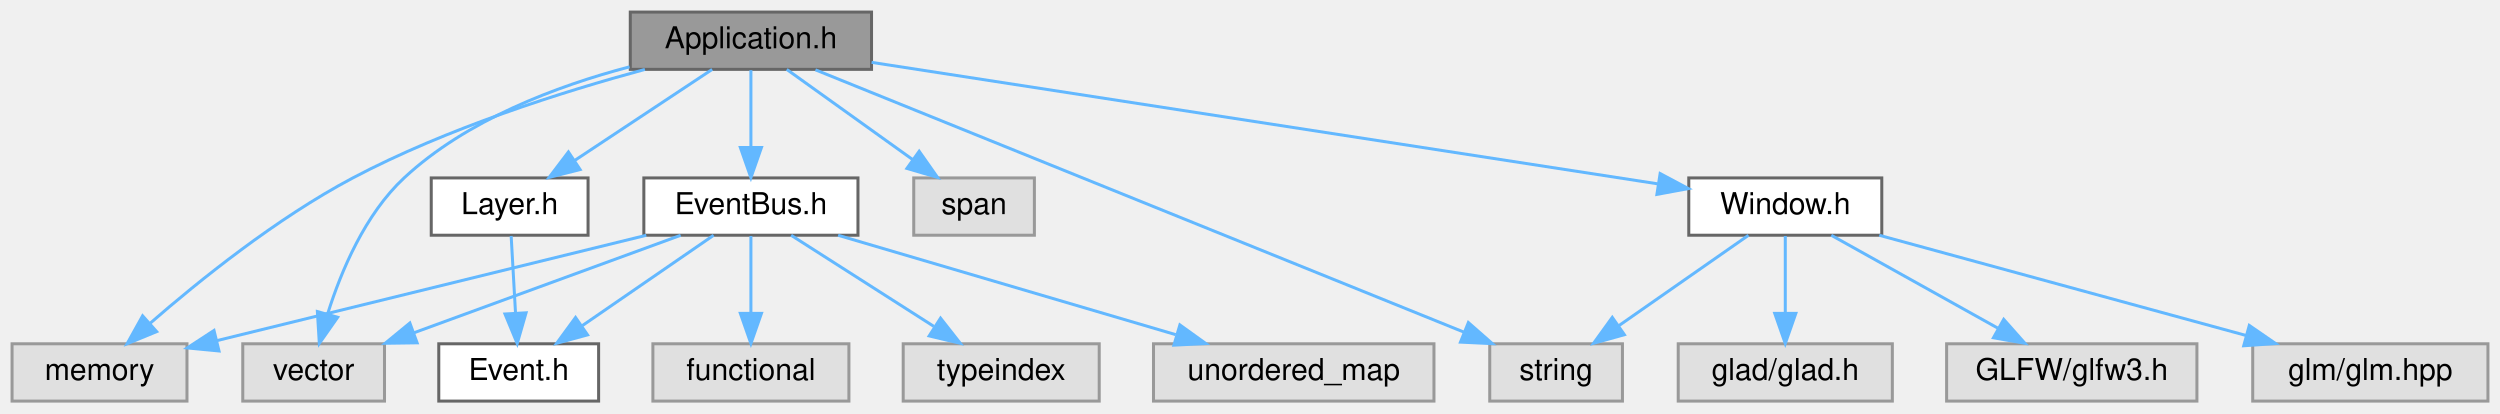
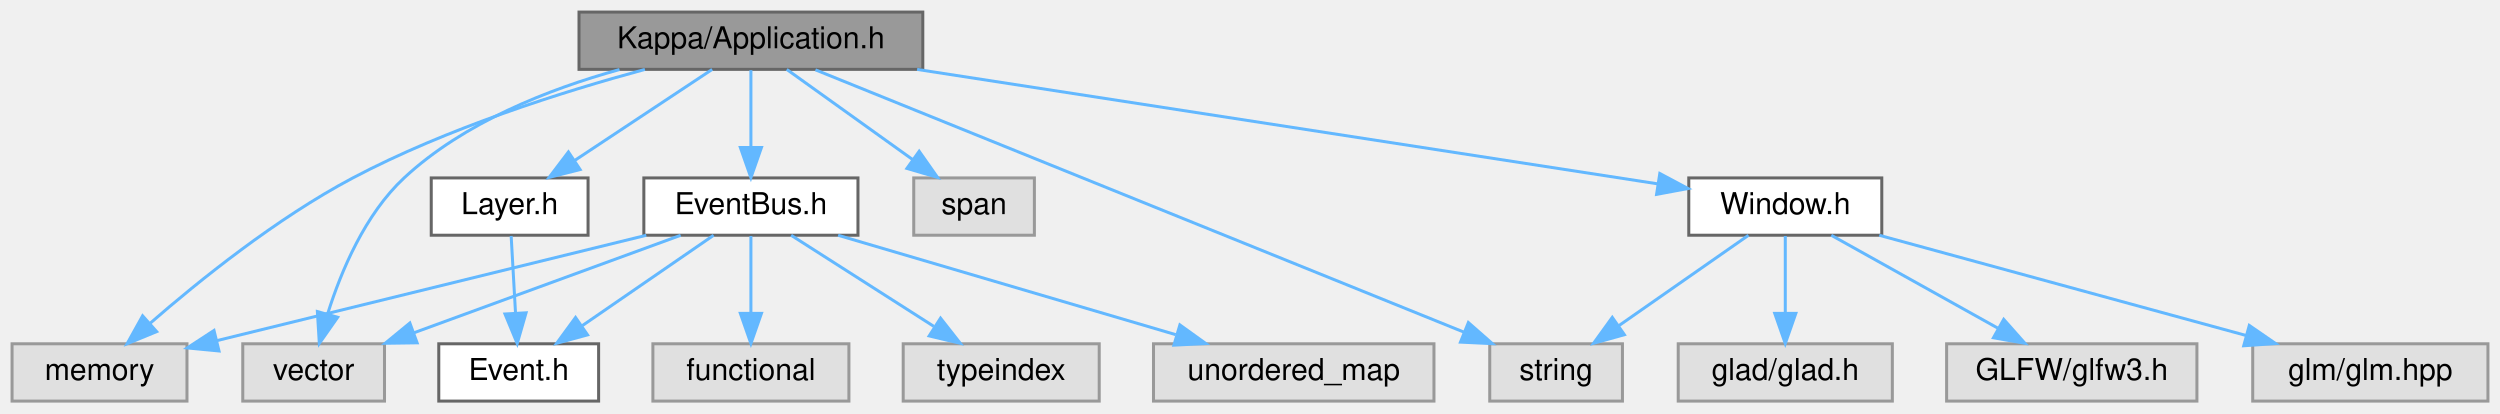
<svg xmlns="http://www.w3.org/2000/svg" xmlns:xlink="http://www.w3.org/1999/xlink" width="829pt" height="137pt" viewBox="0.00 0.00 829.00 137.00">
  <g id="graph0" class="graph" transform="scale(1 1) rotate(0) translate(4 133)">
    <g id="Node000001" class="node">
      <g id="a_Node000001">
        <a xlink:title=" ">
-           <polygon fill="#999999" stroke="#666666" points="285,-129 205,-129 205,-110 285,-110 285,-129" />
-           <text text-anchor="middle" x="245" y="-117" font-family="Helvetica,sans-Serif" font-size="10.00">Application.h</text>
+           <polygon fill="#999999" stroke="#666666" points="302,-129 188,-129 188,-110 302,-110 302,-129" />
+           <text text-anchor="middle" x="245" y="-117" font-family="Helvetica,sans-Serif" font-size="10.00">Kappa/Application.h</text>
        </a>
      </g>
    </g>
    <g id="Node000002" class="node">
      <g id="a_Node000002">
        <a xlink:title=" ">
          <polygon fill="#e0e0e0" stroke="#999999" points="58,-19 0,-19 0,0 58,0 58,-19" />
          <text text-anchor="middle" x="29" y="-7" font-family="Helvetica,sans-Serif" font-size="10.00">memory</text>
        </a>
      </g>
    </g>
    <g id="edge1_Node000001_Node000002" class="edge">
      <g id="a_edge1_Node000001_Node000002">
        <a xlink:title=" ">
          <path fill="none" stroke="#63b8ff" d="M209.84,-109.98C182.5,-102.57 144.11,-90.44 113,-74 87.68,-60.61 61.88,-39.83 45.68,-25.71" />
          <polygon fill="#63b8ff" stroke="#63b8ff" points="47.94,-23.04 38.14,-19.01 43.29,-28.27 47.94,-23.04" />
        </a>
      </g>
    </g>
    <g id="Node000003" class="node">
      <g id="a_Node000003">
        <a xlink:title=" ">
          <polygon fill="#e0e0e0" stroke="#999999" points="339,-74 299,-74 299,-55 339,-55 339,-74" />
          <text text-anchor="middle" x="319" y="-62" font-family="Helvetica,sans-Serif" font-size="10.00">span</text>
        </a>
      </g>
    </g>
    <g id="edge2_Node000001_Node000003" class="edge">
      <g id="a_edge2_Node000001_Node000003">
        <a xlink:title=" ">
          <path fill="none" stroke="#63b8ff" d="M256.89,-109.98C268.15,-101.92 285.29,-89.65 298.71,-80.03" />
          <polygon fill="#63b8ff" stroke="#63b8ff" points="300.8,-82.84 306.89,-74.17 296.73,-77.15 300.8,-82.84" />
        </a>
      </g>
    </g>
    <g id="Node000004" class="node">
      <g id="a_Node000004">
        <a xlink:title=" ">
          <polygon fill="#e0e0e0" stroke="#999999" points="534,-19 490,-19 490,0 534,0 534,-19" />
          <text text-anchor="middle" x="512" y="-7" font-family="Helvetica,sans-Serif" font-size="10.00">string</text>
        </a>
      </g>
    </g>
    <g id="edge3_Node000001_Node000004" class="edge">
      <g id="a_edge3_Node000001_Node000004">
        <a xlink:title=" ">
          <path fill="none" stroke="#63b8ff" d="M266.4,-109.84C313.58,-90.76 426.69,-45.01 481.37,-22.89" />
          <polygon fill="#63b8ff" stroke="#63b8ff" points="482.91,-26.04 490.87,-19.05 480.29,-19.55 482.91,-26.04" />
        </a>
      </g>
    </g>
    <g id="Node000005" class="node">
      <g id="a_Node000005">
        <a xlink:title=" ">
          <polygon fill="#e0e0e0" stroke="#999999" points="123.5,-19 76.5,-19 76.5,0 123.5,0 123.5,-19" />
          <text text-anchor="middle" x="100" y="-7" font-family="Helvetica,sans-Serif" font-size="10.00">vector</text>
        </a>
      </g>
    </g>
    <g id="edge4_Node000001_Node000005" class="edge">
      <g id="a_edge4_Node000001_Node000005">
        <a xlink:title=" ">
-           <path fill="none" stroke="#63b8ff" d="M204.76,-110.84C180.62,-104.48 150.69,-93.25 130,-74 117.04,-61.94 109.13,-43.14 104.71,-29.12" />
+           <path fill="none" stroke="#63b8ff" d="M201.43,-109.94C177.92,-103.44 149.75,-92.37 130,-74 117.04,-61.94 109.13,-43.14 104.71,-29.12" />
          <polygon fill="#63b8ff" stroke="#63b8ff" points="107.97,-27.79 101.89,-19.12 101.24,-29.69 107.97,-27.79" />
        </a>
      </g>
    </g>
    <g id="Node000006" class="node">
      <g id="a_Node000006">
        <a xlink:href="EventBus_8h.html" target="_top" xlink:title=" ">
          <polygon fill="white" stroke="#666666" points="280.5,-74 209.5,-74 209.5,-55 280.5,-55 280.5,-74" />
          <text text-anchor="middle" x="245" y="-62" font-family="Helvetica,sans-Serif" font-size="10.00">EventBus.h</text>
        </a>
      </g>
    </g>
    <g id="edge5_Node000001_Node000006" class="edge">
      <g id="a_edge5_Node000001_Node000006">
        <a xlink:title=" ">
          <path fill="none" stroke="#63b8ff" d="M245,-109.75C245,-102.8 245,-92.85 245,-84.13" />
          <polygon fill="#63b8ff" stroke="#63b8ff" points="248.5,-84.09 245,-74.09 241.5,-84.09 248.5,-84.09" />
        </a>
      </g>
    </g>
    <g id="Node000011" class="node">
      <g id="a_Node000011">
        <a xlink:href="Layer_8h.html" target="_top" xlink:title=" ">
          <polygon fill="white" stroke="#666666" points="191,-74 139,-74 139,-55 191,-55 191,-74" />
          <text text-anchor="middle" x="165" y="-62" font-family="Helvetica,sans-Serif" font-size="10.00">Layer.h</text>
        </a>
      </g>
    </g>
    <g id="edge12_Node000001_Node000011" class="edge">
      <g id="a_edge12_Node000001_Node000011">
        <a xlink:title=" ">
          <path fill="none" stroke="#63b8ff" d="M232.15,-109.98C219.86,-101.84 201.09,-89.41 186.52,-79.76" />
          <polygon fill="#63b8ff" stroke="#63b8ff" points="188.36,-76.78 178.09,-74.17 184.49,-82.61 188.36,-76.78" />
        </a>
      </g>
    </g>
    <g id="Node000012" class="node">
      <g id="a_Node000012">
        <a xlink:href="Window_8h.html" target="_top" xlink:title=" ">
          <polygon fill="white" stroke="#666666" points="620,-74 556,-74 556,-55 620,-55 620,-74" />
          <text text-anchor="middle" x="588" y="-62" font-family="Helvetica,sans-Serif" font-size="10.00">Window.h</text>
        </a>
      </g>
    </g>
    <g id="edge14_Node000001_Node000012" class="edge">
      <g id="a_edge14_Node000001_Node000012">
        <a xlink:title=" ">
-           <path fill="none" stroke="#63b8ff" d="M285.02,-112.32C350.27,-102.23 478.99,-82.34 545.69,-72.04" />
-           <polygon fill="#63b8ff" stroke="#63b8ff" points="546.5,-75.45 555.85,-70.47 545.43,-68.54 546.5,-75.45" />
+           <path fill="none" stroke="#63b8ff" d="M300.11,-109.98C368.49,-99.42 483.62,-81.63 545.54,-72.06" />
+           <polygon fill="#63b8ff" stroke="#63b8ff" points="546.39,-75.47 555.74,-70.49 545.32,-68.55 546.39,-75.47" />
        </a>
      </g>
    </g>
    <g id="edge8_Node000006_Node000002" class="edge">
      <g id="a_edge8_Node000006_Node000002">
        <a xlink:title=" ">
          <path fill="none" stroke="#63b8ff" d="M210.3,-54.98C171.38,-45.44 108.42,-29.99 67.87,-20.04" />
          <polygon fill="#63b8ff" stroke="#63b8ff" points="68.62,-16.62 58.08,-17.63 66.96,-23.42 68.62,-16.62" />
        </a>
      </g>
    </g>
    <g id="edge11_Node000006_Node000005" class="edge">
      <g id="a_edge11_Node000006_Node000005">
        <a xlink:title=" ">
          <path fill="none" stroke="#63b8ff" d="M221.7,-54.98C197.75,-46.23 160.22,-32.51 133.17,-22.62" />
          <polygon fill="#63b8ff" stroke="#63b8ff" points="134.31,-19.32 123.72,-19.17 131.91,-25.89 134.31,-19.32" />
        </a>
      </g>
    </g>
    <g id="Node000007" class="node">
      <g id="a_Node000007">
        <a xlink:href="Event_8h.html" target="_top" xlink:title=" ">
          <polygon fill="white" stroke="#666666" points="194.5,-19 141.5,-19 141.5,0 194.5,0 194.5,-19" />
          <text text-anchor="middle" x="168" y="-7" font-family="Helvetica,sans-Serif" font-size="10.00">Event.h</text>
        </a>
      </g>
    </g>
    <g id="edge6_Node000006_Node000007" class="edge">
      <g id="a_edge6_Node000006_Node000007">
        <a xlink:title=" ">
          <path fill="none" stroke="#63b8ff" d="M232.63,-54.98C220.91,-46.92 203.08,-34.65 189.11,-25.03" />
          <polygon fill="#63b8ff" stroke="#63b8ff" points="190.82,-21.96 180.6,-19.17 186.85,-27.72 190.82,-21.96" />
        </a>
      </g>
    </g>
    <g id="Node000008" class="node">
      <g id="a_Node000008">
        <a xlink:title=" ">
          <polygon fill="#e0e0e0" stroke="#999999" points="277.5,-19 212.5,-19 212.5,0 277.5,0 277.5,-19" />
          <text text-anchor="middle" x="245" y="-7" font-family="Helvetica,sans-Serif" font-size="10.00">functional</text>
        </a>
      </g>
    </g>
    <g id="edge7_Node000006_Node000008" class="edge">
      <g id="a_edge7_Node000006_Node000008">
        <a xlink:title=" ">
          <path fill="none" stroke="#63b8ff" d="M245,-54.75C245,-47.8 245,-37.85 245,-29.13" />
          <polygon fill="#63b8ff" stroke="#63b8ff" points="248.5,-29.09 245,-19.09 241.5,-29.09 248.5,-29.09" />
        </a>
      </g>
    </g>
    <g id="Node000009" class="node">
      <g id="a_Node000009">
        <a xlink:title=" ">
          <polygon fill="#e0e0e0" stroke="#999999" points="360.5,-19 295.5,-19 295.5,0 360.5,0 360.5,-19" />
          <text text-anchor="middle" x="328" y="-7" font-family="Helvetica,sans-Serif" font-size="10.00">typeindex</text>
        </a>
      </g>
    </g>
    <g id="edge9_Node000006_Node000009" class="edge">
      <g id="a_edge9_Node000006_Node000009">
        <a xlink:title=" ">
          <path fill="none" stroke="#63b8ff" d="M258.34,-54.98C271.09,-46.84 290.55,-34.41 305.67,-24.76" />
          <polygon fill="#63b8ff" stroke="#63b8ff" points="307.88,-27.5 314.42,-19.17 304.11,-21.6 307.88,-27.5" />
        </a>
      </g>
    </g>
    <g id="Node000010" class="node">
      <g id="a_Node000010">
        <a xlink:title=" ">
          <polygon fill="#e0e0e0" stroke="#999999" points="471.5,-19 378.5,-19 378.5,0 471.5,0 471.5,-19" />
          <text text-anchor="middle" x="425" y="-7" font-family="Helvetica,sans-Serif" font-size="10.00">unordered_map</text>
        </a>
      </g>
    </g>
    <g id="edge10_Node000006_Node000010" class="edge">
      <g id="a_edge10_Node000006_Node000010">
        <a xlink:title=" ">
          <path fill="none" stroke="#63b8ff" d="M273.92,-54.98C304.27,-46.05 352.17,-31.94 385.88,-22.02" />
          <polygon fill="#63b8ff" stroke="#63b8ff" points="387.25,-25.26 395.85,-19.08 385.27,-18.55 387.25,-25.26" />
        </a>
      </g>
    </g>
    <g id="edge13_Node000011_Node000007" class="edge">
      <g id="a_edge13_Node000011_Node000007">
        <a xlink:title=" ">
          <path fill="none" stroke="#63b8ff" d="M165.5,-54.75C165.89,-47.8 166.45,-37.85 166.95,-29.13" />
          <polygon fill="#63b8ff" stroke="#63b8ff" points="170.44,-29.27 167.51,-19.09 163.45,-28.88 170.44,-29.27" />
        </a>
      </g>
    </g>
    <g id="edge15_Node000012_Node000004" class="edge">
      <g id="a_edge15_Node000012_Node000004">
        <a xlink:title=" ">
          <path fill="none" stroke="#63b8ff" d="M575.79,-54.98C564.22,-46.92 546.62,-34.65 532.84,-25.03" />
          <polygon fill="#63b8ff" stroke="#63b8ff" points="534.64,-22.02 524.43,-19.17 530.63,-27.76 534.64,-22.02" />
        </a>
      </g>
    </g>
    <g id="Node000013" class="node">
      <g id="a_Node000013">
        <a xlink:title=" ">
          <polygon fill="#e0e0e0" stroke="#999999" points="623.5,-19 552.5,-19 552.5,0 623.5,0 623.5,-19" />
          <text text-anchor="middle" x="588" y="-7" font-family="Helvetica,sans-Serif" font-size="10.00">glad/glad.h</text>
        </a>
      </g>
    </g>
    <g id="edge16_Node000012_Node000013" class="edge">
      <g id="a_edge16_Node000012_Node000013">
        <a xlink:title=" ">
          <path fill="none" stroke="#63b8ff" d="M588,-54.75C588,-47.8 588,-37.85 588,-29.13" />
          <polygon fill="#63b8ff" stroke="#63b8ff" points="591.5,-29.09 588,-19.09 584.5,-29.09 591.5,-29.09" />
        </a>
      </g>
    </g>
    <g id="Node000014" class="node">
      <g id="a_Node000014">
        <a xlink:title=" ">
          <polygon fill="#e0e0e0" stroke="#999999" points="724.5,-19 641.5,-19 641.5,0 724.5,0 724.5,-19" />
          <text text-anchor="middle" x="683" y="-7" font-family="Helvetica,sans-Serif" font-size="10.00">GLFW/glfw3.h</text>
        </a>
      </g>
    </g>
    <g id="edge17_Node000012_Node000014" class="edge">
      <g id="a_edge17_Node000012_Node000014">
        <a xlink:title=" ">
          <path fill="none" stroke="#63b8ff" d="M603.26,-54.98C618.13,-46.69 640.98,-33.94 658.42,-24.22" />
          <polygon fill="#63b8ff" stroke="#63b8ff" points="660.43,-27.1 667.46,-19.17 657.02,-20.99 660.43,-27.1" />
        </a>
      </g>
    </g>
    <g id="Node000015" class="node">
      <g id="a_Node000015">
        <a xlink:title=" ">
          <polygon fill="#e0e0e0" stroke="#999999" points="821,-19 743,-19 743,0 821,0 821,-19" />
          <text text-anchor="middle" x="782" y="-7" font-family="Helvetica,sans-Serif" font-size="10.00">glm/glm.hpp</text>
        </a>
      </g>
    </g>
    <g id="edge18_Node000012_Node000015" class="edge">
      <g id="a_edge18_Node000012_Node000015">
        <a xlink:title=" ">
          <path fill="none" stroke="#63b8ff" d="M619.17,-54.98C652.16,-45.97 704.4,-31.7 740.77,-21.76" />
          <polygon fill="#63b8ff" stroke="#63b8ff" points="741.86,-25.09 750.59,-19.08 740.02,-18.34 741.86,-25.09" />
        </a>
      </g>
    </g>
  </g>
</svg>
